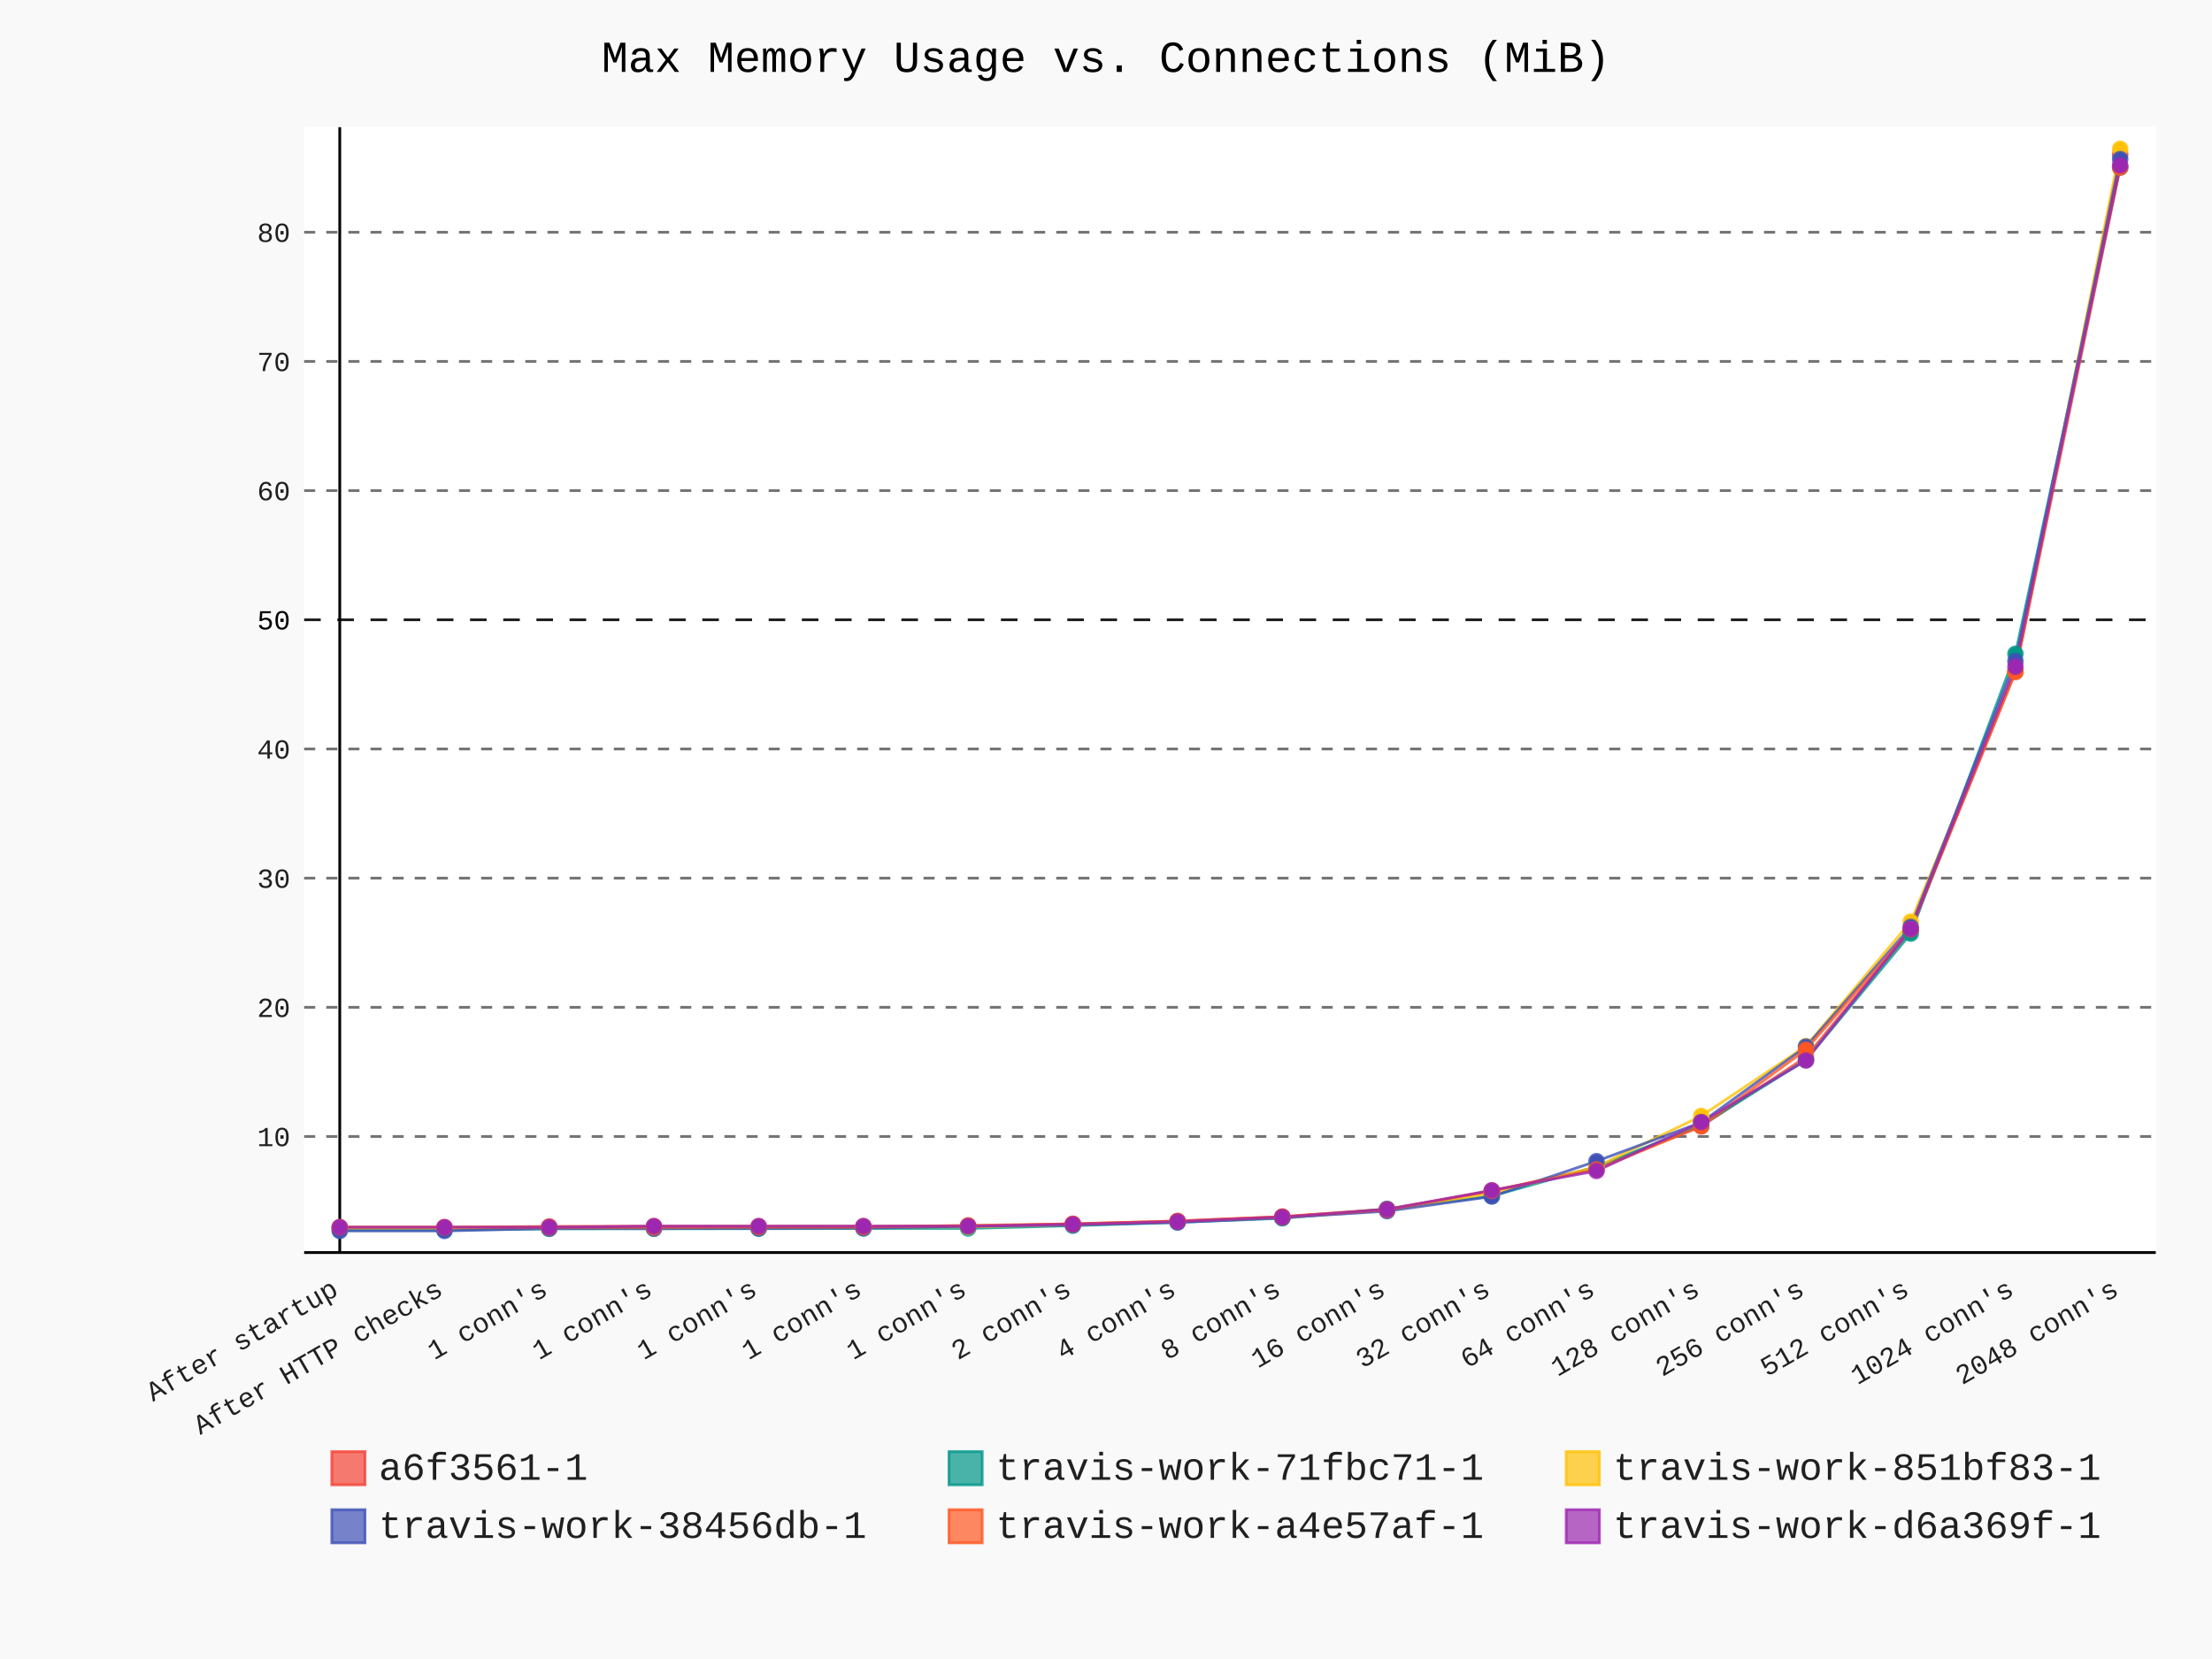
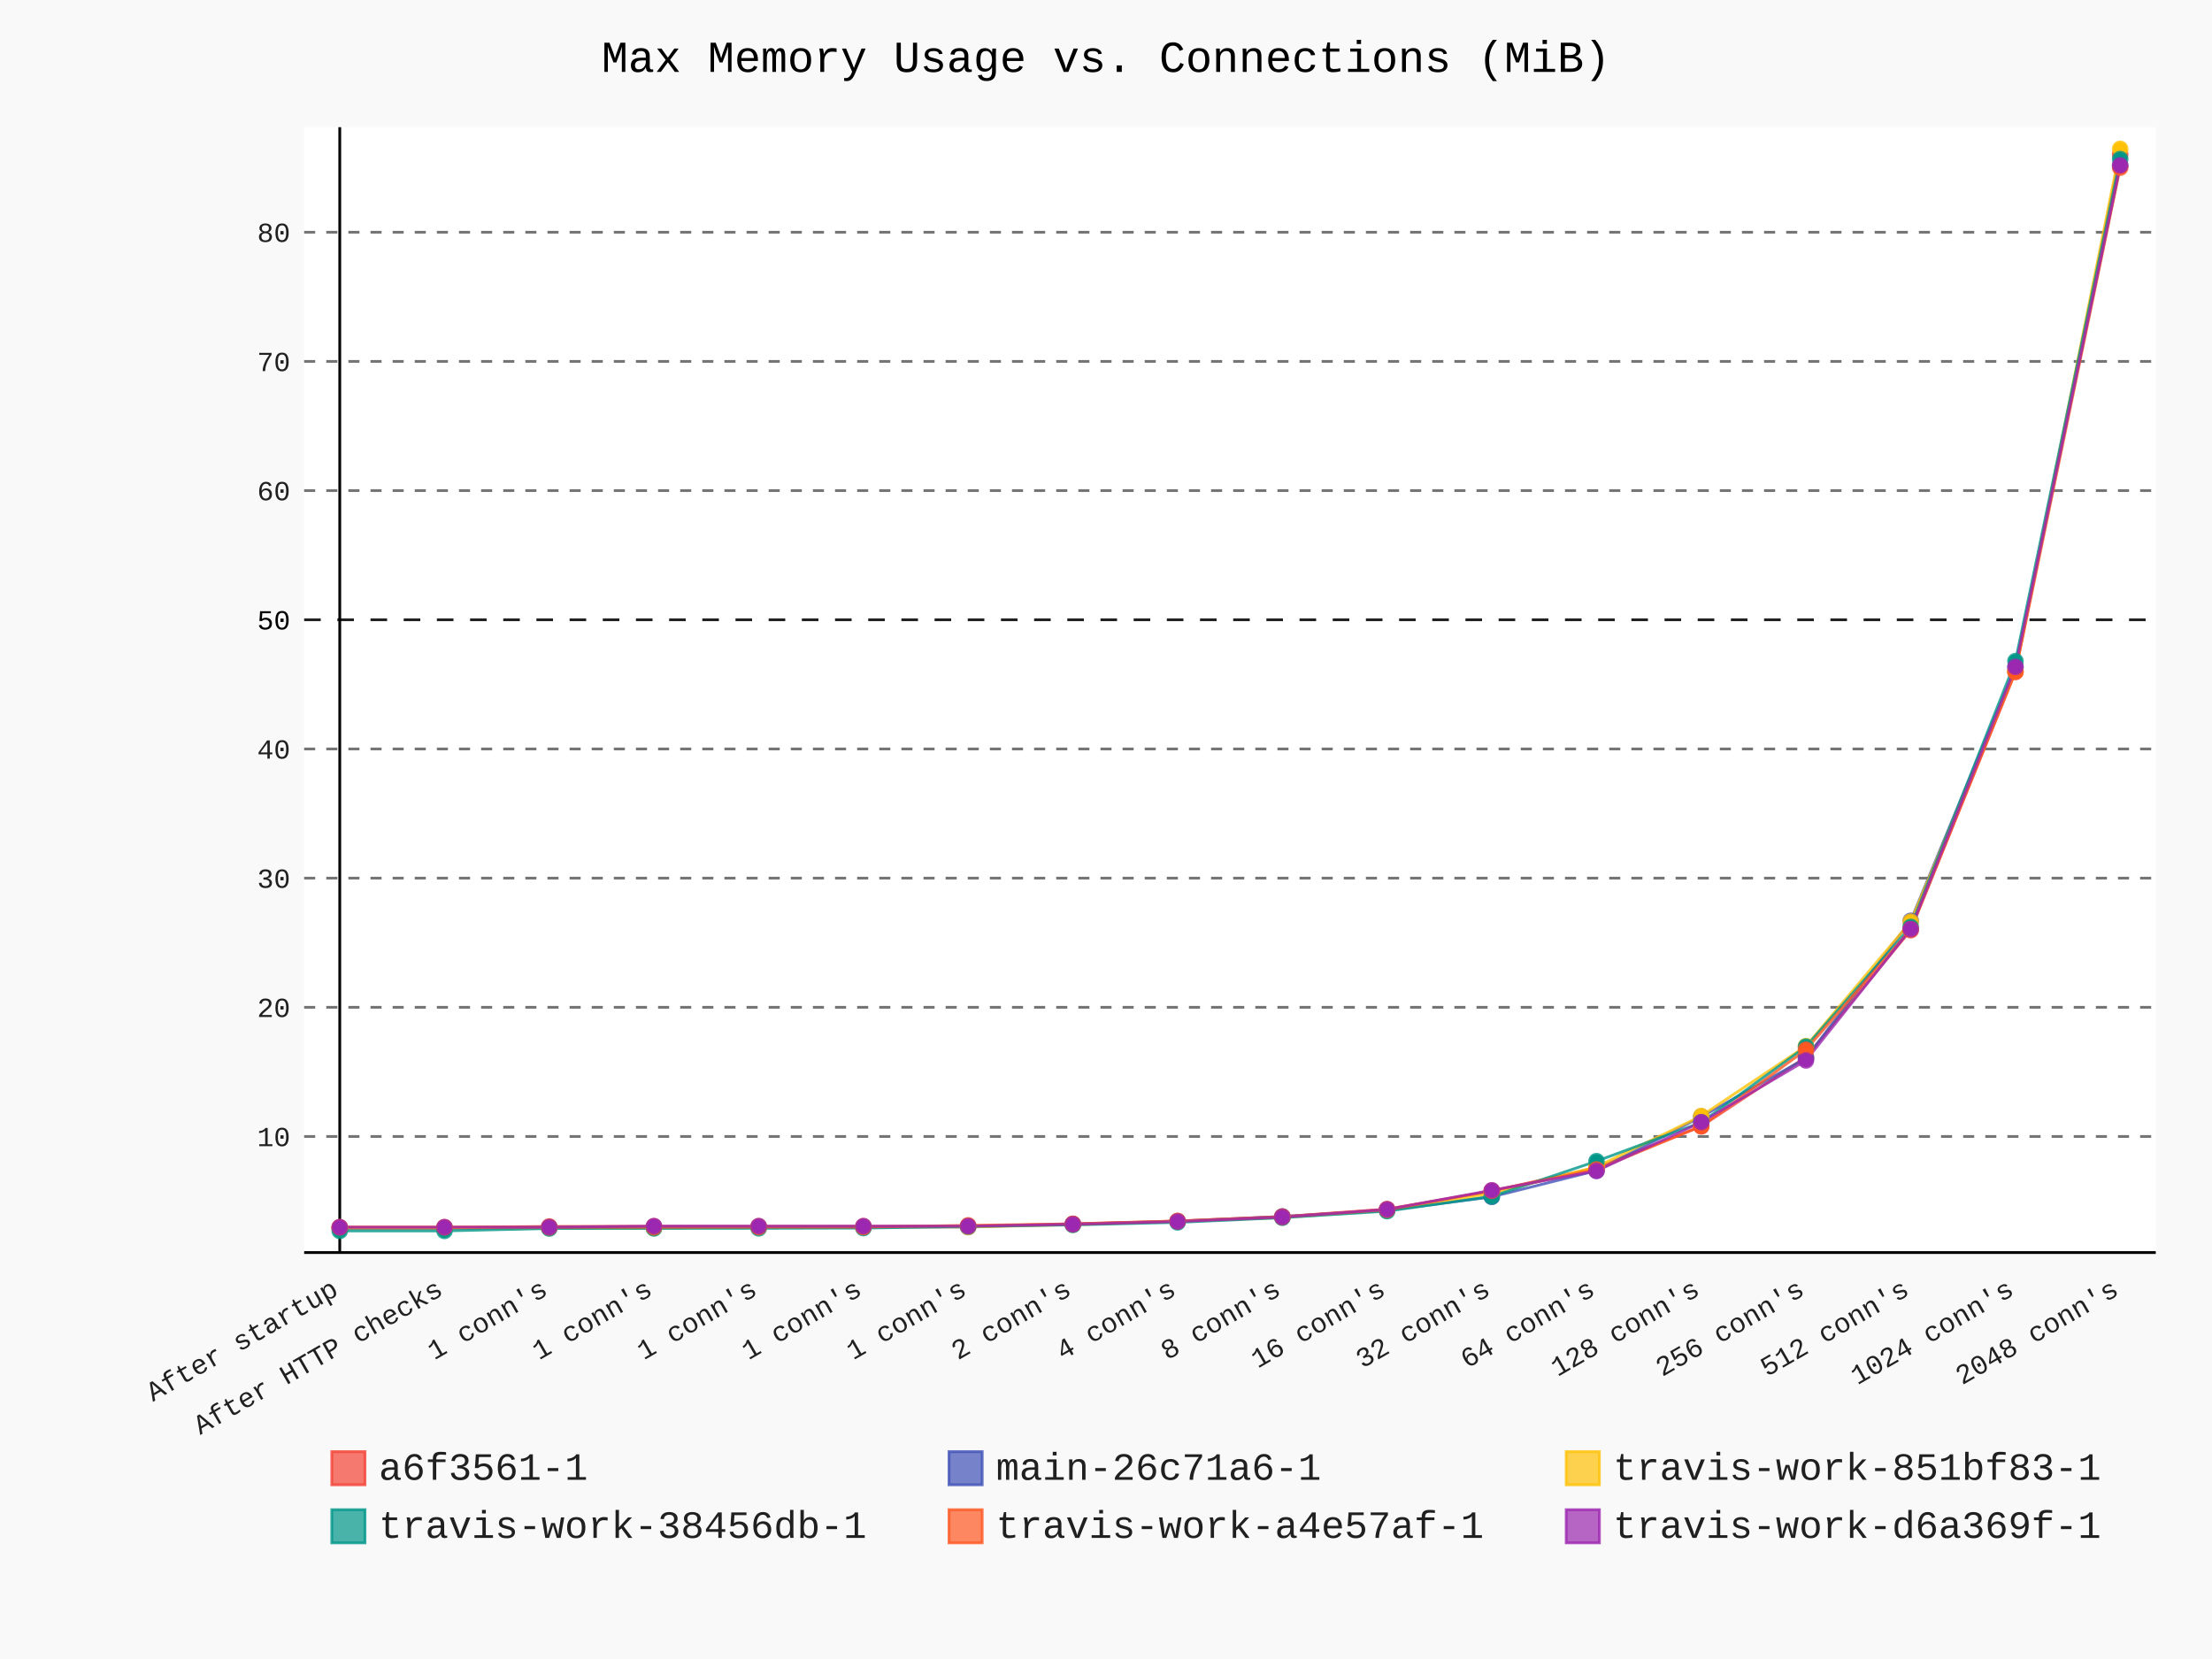
- <svg xmlns="http://www.w3.org/2000/svg" id="chart-2bdd7075-bda4-46d3-9691-84c9bc82b3bb" class="pygal-chart" viewBox="0 0 800 600">
+ <svg xmlns="http://www.w3.org/2000/svg" id="chart-0c8bd240-5d15-40d0-a68c-d1c849815a69" class="pygal-chart" viewBox="0 0 800 600">
  <defs>
-     <style type="text/css">#chart-2bdd7075-bda4-46d3-9691-84c9bc82b3bb{-webkit-user-select:none;-webkit-font-smoothing:antialiased;font-family:Consolas,"Liberation Mono",Menlo,Courier,monospace}#chart-2bdd7075-bda4-46d3-9691-84c9bc82b3bb .title{font-family:Consolas,"Liberation Mono",Menlo,Courier,monospace;font-size:16px}#chart-2bdd7075-bda4-46d3-9691-84c9bc82b3bb .legends .legend text{font-family:Consolas,"Liberation Mono",Menlo,Courier,monospace;font-size:14px}#chart-2bdd7075-bda4-46d3-9691-84c9bc82b3bb .axis text{font-family:Consolas,"Liberation Mono",Menlo,Courier,monospace;font-size:10px}#chart-2bdd7075-bda4-46d3-9691-84c9bc82b3bb .axis text.major{font-family:Consolas,"Liberation Mono",Menlo,Courier,monospace;font-size:10px}#chart-2bdd7075-bda4-46d3-9691-84c9bc82b3bb .text-overlay text.value{font-family:Consolas,"Liberation Mono",Menlo,Courier,monospace;font-size:16px}#chart-2bdd7075-bda4-46d3-9691-84c9bc82b3bb .text-overlay text.label{font-family:Consolas,"Liberation Mono",Menlo,Courier,monospace;font-size:10px}#chart-2bdd7075-bda4-46d3-9691-84c9bc82b3bb .tooltip{font-family:Consolas,"Liberation Mono",Menlo,Courier,monospace;font-size:14px}#chart-2bdd7075-bda4-46d3-9691-84c9bc82b3bb text.no_data{font-family:Consolas,"Liberation Mono",Menlo,Courier,monospace;font-size:64px}
- #chart-2bdd7075-bda4-46d3-9691-84c9bc82b3bb{background-color:rgba(249,249,249,1)}#chart-2bdd7075-bda4-46d3-9691-84c9bc82b3bb path,#chart-2bdd7075-bda4-46d3-9691-84c9bc82b3bb line,#chart-2bdd7075-bda4-46d3-9691-84c9bc82b3bb rect,#chart-2bdd7075-bda4-46d3-9691-84c9bc82b3bb circle{-webkit-transition:150ms;-moz-transition:150ms;transition:150ms}#chart-2bdd7075-bda4-46d3-9691-84c9bc82b3bb .graph &gt; .background{fill:rgba(249,249,249,1)}#chart-2bdd7075-bda4-46d3-9691-84c9bc82b3bb .plot &gt; .background{fill:rgba(255,255,255,1)}#chart-2bdd7075-bda4-46d3-9691-84c9bc82b3bb .graph{fill:rgba(0,0,0,.87)}#chart-2bdd7075-bda4-46d3-9691-84c9bc82b3bb text.no_data{fill:rgba(0,0,0,1)}#chart-2bdd7075-bda4-46d3-9691-84c9bc82b3bb .title{fill:rgba(0,0,0,1)}#chart-2bdd7075-bda4-46d3-9691-84c9bc82b3bb .legends .legend text{fill:rgba(0,0,0,.87)}#chart-2bdd7075-bda4-46d3-9691-84c9bc82b3bb .legends .legend:hover text{fill:rgba(0,0,0,1)}#chart-2bdd7075-bda4-46d3-9691-84c9bc82b3bb .axis .line{stroke:rgba(0,0,0,1)}#chart-2bdd7075-bda4-46d3-9691-84c9bc82b3bb .axis .guide.line{stroke:rgba(0,0,0,.54)}#chart-2bdd7075-bda4-46d3-9691-84c9bc82b3bb .axis .major.line{stroke:rgba(0,0,0,.87)}#chart-2bdd7075-bda4-46d3-9691-84c9bc82b3bb .axis text.major{fill:rgba(0,0,0,1)}#chart-2bdd7075-bda4-46d3-9691-84c9bc82b3bb .axis.y .guides:hover .guide.line,#chart-2bdd7075-bda4-46d3-9691-84c9bc82b3bb .line-graph .axis.x .guides:hover .guide.line,#chart-2bdd7075-bda4-46d3-9691-84c9bc82b3bb .stackedline-graph .axis.x .guides:hover .guide.line,#chart-2bdd7075-bda4-46d3-9691-84c9bc82b3bb .xy-graph .axis.x .guides:hover .guide.line{stroke:rgba(0,0,0,1)}#chart-2bdd7075-bda4-46d3-9691-84c9bc82b3bb .axis .guides:hover text{fill:rgba(0,0,0,1)}#chart-2bdd7075-bda4-46d3-9691-84c9bc82b3bb .reactive{fill-opacity:.7;stroke-opacity:.8}#chart-2bdd7075-bda4-46d3-9691-84c9bc82b3bb .ci{stroke:rgba(0,0,0,.87)}#chart-2bdd7075-bda4-46d3-9691-84c9bc82b3bb .reactive.active,#chart-2bdd7075-bda4-46d3-9691-84c9bc82b3bb .active .reactive{fill-opacity:.8;stroke-opacity:.9;stroke-width:4}#chart-2bdd7075-bda4-46d3-9691-84c9bc82b3bb .ci .reactive.active{stroke-width:1.5}#chart-2bdd7075-bda4-46d3-9691-84c9bc82b3bb .series text{fill:rgba(0,0,0,1)}#chart-2bdd7075-bda4-46d3-9691-84c9bc82b3bb .tooltip rect{fill:rgba(255,255,255,1);stroke:rgba(0,0,0,1);-webkit-transition:opacity 150ms;-moz-transition:opacity 150ms;transition:opacity 150ms}#chart-2bdd7075-bda4-46d3-9691-84c9bc82b3bb .tooltip .label{fill:rgba(0,0,0,.87)}#chart-2bdd7075-bda4-46d3-9691-84c9bc82b3bb .tooltip .label{fill:rgba(0,0,0,.87)}#chart-2bdd7075-bda4-46d3-9691-84c9bc82b3bb .tooltip .legend{font-size:.8em;fill:rgba(0,0,0,.54)}#chart-2bdd7075-bda4-46d3-9691-84c9bc82b3bb .tooltip .x_label{font-size:.6em;fill:rgba(0,0,0,1)}#chart-2bdd7075-bda4-46d3-9691-84c9bc82b3bb .tooltip .xlink{font-size:.5em;text-decoration:underline}#chart-2bdd7075-bda4-46d3-9691-84c9bc82b3bb .tooltip .value{font-size:1.5em}#chart-2bdd7075-bda4-46d3-9691-84c9bc82b3bb .bound{font-size:.5em}#chart-2bdd7075-bda4-46d3-9691-84c9bc82b3bb .max-value{font-size:.75em;fill:rgba(0,0,0,.54)}#chart-2bdd7075-bda4-46d3-9691-84c9bc82b3bb .map-element{fill:rgba(255,255,255,1);stroke:rgba(0,0,0,.54) !important}#chart-2bdd7075-bda4-46d3-9691-84c9bc82b3bb .map-element .reactive{fill-opacity:inherit;stroke-opacity:inherit}#chart-2bdd7075-bda4-46d3-9691-84c9bc82b3bb .color-0,#chart-2bdd7075-bda4-46d3-9691-84c9bc82b3bb .color-0 a:visited{stroke:#F44336;fill:#F44336}#chart-2bdd7075-bda4-46d3-9691-84c9bc82b3bb .color-1,#chart-2bdd7075-bda4-46d3-9691-84c9bc82b3bb .color-1 a:visited{stroke:#009688;fill:#009688}#chart-2bdd7075-bda4-46d3-9691-84c9bc82b3bb .color-2,#chart-2bdd7075-bda4-46d3-9691-84c9bc82b3bb .color-2 a:visited{stroke:#FFC107;fill:#FFC107}#chart-2bdd7075-bda4-46d3-9691-84c9bc82b3bb .color-3,#chart-2bdd7075-bda4-46d3-9691-84c9bc82b3bb .color-3 a:visited{stroke:#3F51B5;fill:#3F51B5}#chart-2bdd7075-bda4-46d3-9691-84c9bc82b3bb .color-4,#chart-2bdd7075-bda4-46d3-9691-84c9bc82b3bb .color-4 a:visited{stroke:#FF5722;fill:#FF5722}#chart-2bdd7075-bda4-46d3-9691-84c9bc82b3bb .color-5,#chart-2bdd7075-bda4-46d3-9691-84c9bc82b3bb .color-5 a:visited{stroke:#9C27B0;fill:#9C27B0}#chart-2bdd7075-bda4-46d3-9691-84c9bc82b3bb .text-overlay .color-0 text{fill:black}#chart-2bdd7075-bda4-46d3-9691-84c9bc82b3bb .text-overlay .color-1 text{fill:black}#chart-2bdd7075-bda4-46d3-9691-84c9bc82b3bb .text-overlay .color-2 text{fill:black}#chart-2bdd7075-bda4-46d3-9691-84c9bc82b3bb .text-overlay .color-3 text{fill:black}#chart-2bdd7075-bda4-46d3-9691-84c9bc82b3bb .text-overlay .color-4 text{fill:black}#chart-2bdd7075-bda4-46d3-9691-84c9bc82b3bb .text-overlay .color-5 text{fill:black}
- #chart-2bdd7075-bda4-46d3-9691-84c9bc82b3bb text.no_data{text-anchor:middle}#chart-2bdd7075-bda4-46d3-9691-84c9bc82b3bb .guide.line{fill:none}#chart-2bdd7075-bda4-46d3-9691-84c9bc82b3bb .centered{text-anchor:middle}#chart-2bdd7075-bda4-46d3-9691-84c9bc82b3bb .title{text-anchor:middle}#chart-2bdd7075-bda4-46d3-9691-84c9bc82b3bb .legends .legend text{fill-opacity:1}#chart-2bdd7075-bda4-46d3-9691-84c9bc82b3bb .axis.x text{text-anchor:middle}#chart-2bdd7075-bda4-46d3-9691-84c9bc82b3bb .axis.x:not(.web) text[transform]{text-anchor:start}#chart-2bdd7075-bda4-46d3-9691-84c9bc82b3bb .axis.x:not(.web) text[transform].backwards{text-anchor:end}#chart-2bdd7075-bda4-46d3-9691-84c9bc82b3bb .axis.y text{text-anchor:end}#chart-2bdd7075-bda4-46d3-9691-84c9bc82b3bb .axis.y text[transform].backwards{text-anchor:start}#chart-2bdd7075-bda4-46d3-9691-84c9bc82b3bb .axis.y2 text{text-anchor:start}#chart-2bdd7075-bda4-46d3-9691-84c9bc82b3bb .axis.y2 text[transform].backwards{text-anchor:end}#chart-2bdd7075-bda4-46d3-9691-84c9bc82b3bb .axis .guide.line{stroke-dasharray:4,4}#chart-2bdd7075-bda4-46d3-9691-84c9bc82b3bb .axis .major.guide.line{stroke-dasharray:6,6}#chart-2bdd7075-bda4-46d3-9691-84c9bc82b3bb .horizontal .axis.y .guide.line,#chart-2bdd7075-bda4-46d3-9691-84c9bc82b3bb .horizontal .axis.y2 .guide.line,#chart-2bdd7075-bda4-46d3-9691-84c9bc82b3bb .vertical .axis.x .guide.line{opacity:0}#chart-2bdd7075-bda4-46d3-9691-84c9bc82b3bb .horizontal .axis.always_show .guide.line,#chart-2bdd7075-bda4-46d3-9691-84c9bc82b3bb .vertical .axis.always_show .guide.line{opacity:1 !important}#chart-2bdd7075-bda4-46d3-9691-84c9bc82b3bb .axis.y .guides:hover .guide.line,#chart-2bdd7075-bda4-46d3-9691-84c9bc82b3bb .axis.y2 .guides:hover .guide.line,#chart-2bdd7075-bda4-46d3-9691-84c9bc82b3bb .axis.x .guides:hover .guide.line{opacity:1}#chart-2bdd7075-bda4-46d3-9691-84c9bc82b3bb .axis .guides:hover text{opacity:1}#chart-2bdd7075-bda4-46d3-9691-84c9bc82b3bb .nofill{fill:none}#chart-2bdd7075-bda4-46d3-9691-84c9bc82b3bb .subtle-fill{fill-opacity:.2}#chart-2bdd7075-bda4-46d3-9691-84c9bc82b3bb .dot{stroke-width:1px;fill-opacity:1}#chart-2bdd7075-bda4-46d3-9691-84c9bc82b3bb .dot.active{stroke-width:5px}#chart-2bdd7075-bda4-46d3-9691-84c9bc82b3bb .dot.negative{fill:transparent}#chart-2bdd7075-bda4-46d3-9691-84c9bc82b3bb text,#chart-2bdd7075-bda4-46d3-9691-84c9bc82b3bb tspan{stroke:none !important}#chart-2bdd7075-bda4-46d3-9691-84c9bc82b3bb .series text.active{opacity:1}#chart-2bdd7075-bda4-46d3-9691-84c9bc82b3bb .tooltip rect{fill-opacity:.95;stroke-width:.5}#chart-2bdd7075-bda4-46d3-9691-84c9bc82b3bb .tooltip text{fill-opacity:1}#chart-2bdd7075-bda4-46d3-9691-84c9bc82b3bb .showable{visibility:hidden}#chart-2bdd7075-bda4-46d3-9691-84c9bc82b3bb .showable.shown{visibility:visible}#chart-2bdd7075-bda4-46d3-9691-84c9bc82b3bb .gauge-background{fill:rgba(229,229,229,1);stroke:none}#chart-2bdd7075-bda4-46d3-9691-84c9bc82b3bb .bg-lines{stroke:rgba(249,249,249,1);stroke-width:2px}</style>
+     <style type="text/css">#chart-0c8bd240-5d15-40d0-a68c-d1c849815a69{-webkit-user-select:none;-webkit-font-smoothing:antialiased;font-family:Consolas,"Liberation Mono",Menlo,Courier,monospace}#chart-0c8bd240-5d15-40d0-a68c-d1c849815a69 .title{font-family:Consolas,"Liberation Mono",Menlo,Courier,monospace;font-size:16px}#chart-0c8bd240-5d15-40d0-a68c-d1c849815a69 .legends .legend text{font-family:Consolas,"Liberation Mono",Menlo,Courier,monospace;font-size:14px}#chart-0c8bd240-5d15-40d0-a68c-d1c849815a69 .axis text{font-family:Consolas,"Liberation Mono",Menlo,Courier,monospace;font-size:10px}#chart-0c8bd240-5d15-40d0-a68c-d1c849815a69 .axis text.major{font-family:Consolas,"Liberation Mono",Menlo,Courier,monospace;font-size:10px}#chart-0c8bd240-5d15-40d0-a68c-d1c849815a69 .text-overlay text.value{font-family:Consolas,"Liberation Mono",Menlo,Courier,monospace;font-size:16px}#chart-0c8bd240-5d15-40d0-a68c-d1c849815a69 .text-overlay text.label{font-family:Consolas,"Liberation Mono",Menlo,Courier,monospace;font-size:10px}#chart-0c8bd240-5d15-40d0-a68c-d1c849815a69 .tooltip{font-family:Consolas,"Liberation Mono",Menlo,Courier,monospace;font-size:14px}#chart-0c8bd240-5d15-40d0-a68c-d1c849815a69 text.no_data{font-family:Consolas,"Liberation Mono",Menlo,Courier,monospace;font-size:64px}
+ #chart-0c8bd240-5d15-40d0-a68c-d1c849815a69{background-color:rgba(249,249,249,1)}#chart-0c8bd240-5d15-40d0-a68c-d1c849815a69 path,#chart-0c8bd240-5d15-40d0-a68c-d1c849815a69 line,#chart-0c8bd240-5d15-40d0-a68c-d1c849815a69 rect,#chart-0c8bd240-5d15-40d0-a68c-d1c849815a69 circle{-webkit-transition:150ms;-moz-transition:150ms;transition:150ms}#chart-0c8bd240-5d15-40d0-a68c-d1c849815a69 .graph &gt; .background{fill:rgba(249,249,249,1)}#chart-0c8bd240-5d15-40d0-a68c-d1c849815a69 .plot &gt; .background{fill:rgba(255,255,255,1)}#chart-0c8bd240-5d15-40d0-a68c-d1c849815a69 .graph{fill:rgba(0,0,0,.87)}#chart-0c8bd240-5d15-40d0-a68c-d1c849815a69 text.no_data{fill:rgba(0,0,0,1)}#chart-0c8bd240-5d15-40d0-a68c-d1c849815a69 .title{fill:rgba(0,0,0,1)}#chart-0c8bd240-5d15-40d0-a68c-d1c849815a69 .legends .legend text{fill:rgba(0,0,0,.87)}#chart-0c8bd240-5d15-40d0-a68c-d1c849815a69 .legends .legend:hover text{fill:rgba(0,0,0,1)}#chart-0c8bd240-5d15-40d0-a68c-d1c849815a69 .axis .line{stroke:rgba(0,0,0,1)}#chart-0c8bd240-5d15-40d0-a68c-d1c849815a69 .axis .guide.line{stroke:rgba(0,0,0,.54)}#chart-0c8bd240-5d15-40d0-a68c-d1c849815a69 .axis .major.line{stroke:rgba(0,0,0,.87)}#chart-0c8bd240-5d15-40d0-a68c-d1c849815a69 .axis text.major{fill:rgba(0,0,0,1)}#chart-0c8bd240-5d15-40d0-a68c-d1c849815a69 .axis.y .guides:hover .guide.line,#chart-0c8bd240-5d15-40d0-a68c-d1c849815a69 .line-graph .axis.x .guides:hover .guide.line,#chart-0c8bd240-5d15-40d0-a68c-d1c849815a69 .stackedline-graph .axis.x .guides:hover .guide.line,#chart-0c8bd240-5d15-40d0-a68c-d1c849815a69 .xy-graph .axis.x .guides:hover .guide.line{stroke:rgba(0,0,0,1)}#chart-0c8bd240-5d15-40d0-a68c-d1c849815a69 .axis .guides:hover text{fill:rgba(0,0,0,1)}#chart-0c8bd240-5d15-40d0-a68c-d1c849815a69 .reactive{fill-opacity:.7;stroke-opacity:.8}#chart-0c8bd240-5d15-40d0-a68c-d1c849815a69 .ci{stroke:rgba(0,0,0,.87)}#chart-0c8bd240-5d15-40d0-a68c-d1c849815a69 .reactive.active,#chart-0c8bd240-5d15-40d0-a68c-d1c849815a69 .active .reactive{fill-opacity:.8;stroke-opacity:.9;stroke-width:4}#chart-0c8bd240-5d15-40d0-a68c-d1c849815a69 .ci .reactive.active{stroke-width:1.5}#chart-0c8bd240-5d15-40d0-a68c-d1c849815a69 .series text{fill:rgba(0,0,0,1)}#chart-0c8bd240-5d15-40d0-a68c-d1c849815a69 .tooltip rect{fill:rgba(255,255,255,1);stroke:rgba(0,0,0,1);-webkit-transition:opacity 150ms;-moz-transition:opacity 150ms;transition:opacity 150ms}#chart-0c8bd240-5d15-40d0-a68c-d1c849815a69 .tooltip .label{fill:rgba(0,0,0,.87)}#chart-0c8bd240-5d15-40d0-a68c-d1c849815a69 .tooltip .label{fill:rgba(0,0,0,.87)}#chart-0c8bd240-5d15-40d0-a68c-d1c849815a69 .tooltip .legend{font-size:.8em;fill:rgba(0,0,0,.54)}#chart-0c8bd240-5d15-40d0-a68c-d1c849815a69 .tooltip .x_label{font-size:.6em;fill:rgba(0,0,0,1)}#chart-0c8bd240-5d15-40d0-a68c-d1c849815a69 .tooltip .xlink{font-size:.5em;text-decoration:underline}#chart-0c8bd240-5d15-40d0-a68c-d1c849815a69 .tooltip .value{font-size:1.5em}#chart-0c8bd240-5d15-40d0-a68c-d1c849815a69 .bound{font-size:.5em}#chart-0c8bd240-5d15-40d0-a68c-d1c849815a69 .max-value{font-size:.75em;fill:rgba(0,0,0,.54)}#chart-0c8bd240-5d15-40d0-a68c-d1c849815a69 .map-element{fill:rgba(255,255,255,1);stroke:rgba(0,0,0,.54) !important}#chart-0c8bd240-5d15-40d0-a68c-d1c849815a69 .map-element .reactive{fill-opacity:inherit;stroke-opacity:inherit}#chart-0c8bd240-5d15-40d0-a68c-d1c849815a69 .color-0,#chart-0c8bd240-5d15-40d0-a68c-d1c849815a69 .color-0 a:visited{stroke:#F44336;fill:#F44336}#chart-0c8bd240-5d15-40d0-a68c-d1c849815a69 .color-1,#chart-0c8bd240-5d15-40d0-a68c-d1c849815a69 .color-1 a:visited{stroke:#3F51B5;fill:#3F51B5}#chart-0c8bd240-5d15-40d0-a68c-d1c849815a69 .color-2,#chart-0c8bd240-5d15-40d0-a68c-d1c849815a69 .color-2 a:visited{stroke:#FFC107;fill:#FFC107}#chart-0c8bd240-5d15-40d0-a68c-d1c849815a69 .color-3,#chart-0c8bd240-5d15-40d0-a68c-d1c849815a69 .color-3 a:visited{stroke:#009688;fill:#009688}#chart-0c8bd240-5d15-40d0-a68c-d1c849815a69 .color-4,#chart-0c8bd240-5d15-40d0-a68c-d1c849815a69 .color-4 a:visited{stroke:#FF5722;fill:#FF5722}#chart-0c8bd240-5d15-40d0-a68c-d1c849815a69 .color-5,#chart-0c8bd240-5d15-40d0-a68c-d1c849815a69 .color-5 a:visited{stroke:#9C27B0;fill:#9C27B0}#chart-0c8bd240-5d15-40d0-a68c-d1c849815a69 .text-overlay .color-0 text{fill:black}#chart-0c8bd240-5d15-40d0-a68c-d1c849815a69 .text-overlay .color-1 text{fill:black}#chart-0c8bd240-5d15-40d0-a68c-d1c849815a69 .text-overlay .color-2 text{fill:black}#chart-0c8bd240-5d15-40d0-a68c-d1c849815a69 .text-overlay .color-3 text{fill:black}#chart-0c8bd240-5d15-40d0-a68c-d1c849815a69 .text-overlay .color-4 text{fill:black}#chart-0c8bd240-5d15-40d0-a68c-d1c849815a69 .text-overlay .color-5 text{fill:black}
+ #chart-0c8bd240-5d15-40d0-a68c-d1c849815a69 text.no_data{text-anchor:middle}#chart-0c8bd240-5d15-40d0-a68c-d1c849815a69 .guide.line{fill:none}#chart-0c8bd240-5d15-40d0-a68c-d1c849815a69 .centered{text-anchor:middle}#chart-0c8bd240-5d15-40d0-a68c-d1c849815a69 .title{text-anchor:middle}#chart-0c8bd240-5d15-40d0-a68c-d1c849815a69 .legends .legend text{fill-opacity:1}#chart-0c8bd240-5d15-40d0-a68c-d1c849815a69 .axis.x text{text-anchor:middle}#chart-0c8bd240-5d15-40d0-a68c-d1c849815a69 .axis.x:not(.web) text[transform]{text-anchor:start}#chart-0c8bd240-5d15-40d0-a68c-d1c849815a69 .axis.x:not(.web) text[transform].backwards{text-anchor:end}#chart-0c8bd240-5d15-40d0-a68c-d1c849815a69 .axis.y text{text-anchor:end}#chart-0c8bd240-5d15-40d0-a68c-d1c849815a69 .axis.y text[transform].backwards{text-anchor:start}#chart-0c8bd240-5d15-40d0-a68c-d1c849815a69 .axis.y2 text{text-anchor:start}#chart-0c8bd240-5d15-40d0-a68c-d1c849815a69 .axis.y2 text[transform].backwards{text-anchor:end}#chart-0c8bd240-5d15-40d0-a68c-d1c849815a69 .axis .guide.line{stroke-dasharray:4,4}#chart-0c8bd240-5d15-40d0-a68c-d1c849815a69 .axis .major.guide.line{stroke-dasharray:6,6}#chart-0c8bd240-5d15-40d0-a68c-d1c849815a69 .horizontal .axis.y .guide.line,#chart-0c8bd240-5d15-40d0-a68c-d1c849815a69 .horizontal .axis.y2 .guide.line,#chart-0c8bd240-5d15-40d0-a68c-d1c849815a69 .vertical .axis.x .guide.line{opacity:0}#chart-0c8bd240-5d15-40d0-a68c-d1c849815a69 .horizontal .axis.always_show .guide.line,#chart-0c8bd240-5d15-40d0-a68c-d1c849815a69 .vertical .axis.always_show .guide.line{opacity:1 !important}#chart-0c8bd240-5d15-40d0-a68c-d1c849815a69 .axis.y .guides:hover .guide.line,#chart-0c8bd240-5d15-40d0-a68c-d1c849815a69 .axis.y2 .guides:hover .guide.line,#chart-0c8bd240-5d15-40d0-a68c-d1c849815a69 .axis.x .guides:hover .guide.line{opacity:1}#chart-0c8bd240-5d15-40d0-a68c-d1c849815a69 .axis .guides:hover text{opacity:1}#chart-0c8bd240-5d15-40d0-a68c-d1c849815a69 .nofill{fill:none}#chart-0c8bd240-5d15-40d0-a68c-d1c849815a69 .subtle-fill{fill-opacity:.2}#chart-0c8bd240-5d15-40d0-a68c-d1c849815a69 .dot{stroke-width:1px;fill-opacity:1}#chart-0c8bd240-5d15-40d0-a68c-d1c849815a69 .dot.active{stroke-width:5px}#chart-0c8bd240-5d15-40d0-a68c-d1c849815a69 .dot.negative{fill:transparent}#chart-0c8bd240-5d15-40d0-a68c-d1c849815a69 text,#chart-0c8bd240-5d15-40d0-a68c-d1c849815a69 tspan{stroke:none !important}#chart-0c8bd240-5d15-40d0-a68c-d1c849815a69 .series text.active{opacity:1}#chart-0c8bd240-5d15-40d0-a68c-d1c849815a69 .tooltip rect{fill-opacity:.95;stroke-width:.5}#chart-0c8bd240-5d15-40d0-a68c-d1c849815a69 .tooltip text{fill-opacity:1}#chart-0c8bd240-5d15-40d0-a68c-d1c849815a69 .showable{visibility:hidden}#chart-0c8bd240-5d15-40d0-a68c-d1c849815a69 .showable.shown{visibility:visible}#chart-0c8bd240-5d15-40d0-a68c-d1c849815a69 .gauge-background{fill:rgba(229,229,229,1);stroke:none}#chart-0c8bd240-5d15-40d0-a68c-d1c849815a69 .bg-lines{stroke:rgba(249,249,249,1);stroke-width:2px}</style>
  </defs>
  <g class="graph line-graph vertical">
    <rect x="0" y="0" width="800" height="600" class="background" />
    <g transform="translate(110, 46)" class="plot">
      <rect x="0" y="0" width="669.665" height="407" class="background" />
      <g class="axis y always_show">
        <path d="M0 407 h669.665" class="line" />
        <g class="guides">
          <path d="M0 365.028 h669.665" class="guide line" />
          <text x="-5" y="368.528" class="">10</text>
        </g>
        <g class="guides">
          <path d="M0 318.309 h669.665" class="guide line" />
          <text x="-5" y="321.809" class="">20</text>
        </g>
        <g class="guides">
          <path d="M0 271.59 h669.665" class="guide line" />
          <text x="-5" y="275.09" class="">30</text>
        </g>
        <g class="guides">
          <path d="M0 224.87 h669.665" class="guide line" />
          <text x="-5" y="228.37" class="">40</text>
        </g>
        <g class="guides">
          <path d="M0 178.151 h669.665" class="major guide line" />
          <text x="-5" y="181.651" class="major">50</text>
        </g>
        <g class="guides">
          <path d="M0 131.432 h669.665" class="guide line" />
          <text x="-5" y="134.932" class="">60</text>
        </g>
        <g class="guides">
          <path d="M0 84.713 h669.665" class="guide line" />
          <text x="-5" y="88.213" class="">70</text>
        </g>
        <g class="guides">
          <path d="M0 37.994 h669.665" class="guide line" />
          <text x="-5" y="41.494" class="">80</text>
        </g>
      </g>
      <g class="axis x">
        <g class="guides">
          <path d="M12.878 0 v407" class="line" />
          <text x="12.878" y="422" class="backwards" transform="rotate(330 12.87818 422)">After startup</text>
        </g>
        <g class="guides">
          <path d="M50.755 0 v407" class="guide line" />
          <text x="50.755" y="422" class="backwards" transform="rotate(330 50.75518 422)">After HTTP checks</text>
        </g>
        <g class="guides">
          <path d="M88.632 0 v407" class="guide line" />
          <text x="88.632" y="422" class="backwards" transform="rotate(330 88.63219 422)">1 conn's</text>
        </g>
        <g class="guides">
          <path d="M126.509 0 v407" class="guide line" />
          <text x="126.509" y="422" class="backwards" transform="rotate(330 126.5092 422)">1 conn's</text>
        </g>
        <g class="guides">
          <path d="M164.386 0 v407" class="guide line" />
          <text x="164.386" y="422" class="backwards" transform="rotate(330 164.3862 422)">1 conn's</text>
        </g>
        <g class="guides">
          <path d="M202.263 0 v407" class="guide line" />
          <text x="202.263" y="422" class="backwards" transform="rotate(330 202.2632 422)">1 conn's</text>
        </g>
        <g class="guides">
          <path d="M240.14 0 v407" class="guide line" />
          <text x="240.14" y="422" class="backwards" transform="rotate(330 240.1402 422)">1 conn's</text>
        </g>
        <g class="guides">
          <path d="M278.017 0 v407" class="guide line" />
          <text x="278.017" y="422" class="backwards" transform="rotate(330 278.0172 422)">2 conn's</text>
        </g>
        <g class="guides">
          <path d="M315.894 0 v407" class="guide line" />
          <text x="315.894" y="422" class="backwards" transform="rotate(330 315.8942 422)">4 conn's</text>
        </g>
        <g class="guides">
          <path d="M353.771 0 v407" class="guide line" />
          <text x="353.771" y="422" class="backwards" transform="rotate(330 353.7712 422)">8 conn's</text>
        </g>
        <g class="guides">
          <path d="M391.648 0 v407" class="guide line" />
          <text x="391.648" y="422" class="backwards" transform="rotate(330 391.6482 422)">16 conn's</text>
        </g>
        <g class="guides">
          <path d="M429.525 0 v407" class="guide line" />
          <text x="429.525" y="422" class="backwards" transform="rotate(330 429.5252 422)">32 conn's</text>
        </g>
        <g class="guides">
          <path d="M467.402 0 v407" class="guide line" />
          <text x="467.402" y="422" class="backwards" transform="rotate(330 467.4022 422)">64 conn's</text>
        </g>
        <g class="guides">
          <path d="M505.279 0 v407" class="guide line" />
          <text x="505.279" y="422" class="backwards" transform="rotate(330 505.2792 422)">128 conn's</text>
        </g>
        <g class="guides">
          <path d="M543.156 0 v407" class="guide line" />
          <text x="543.156" y="422" class="backwards" transform="rotate(330 543.1562 422)">256 conn's</text>
        </g>
        <g class="guides">
          <path d="M581.033 0 v407" class="guide line" />
          <text x="581.033" y="422" class="backwards" transform="rotate(330 581.0332 422)">512 conn's</text>
        </g>
        <g class="guides">
          <path d="M618.91 0 v407" class="guide line" />
          <text x="618.91" y="422" class="backwards" transform="rotate(330 618.9102 422)">1024 conn's</text>
        </g>
        <g class="guides">
          <path d="M656.787 0 v407" class="guide line" />
          <text x="656.787" y="422" class="backwards" transform="rotate(330 656.7872 422)">2048 conn's</text>
        </g>
      </g>
      <g class="series serie-0 color-0">
        <path d="M12.878 397.877 L50.755 397.877 88.632 397.567 126.509 397.476 164.386 397.476 202.263 397.476 240.14 397.476 278.017 396.6 315.894 395.596 353.771 394.008 391.648 391.271 429.525 384.774 467.402 376.27 505.279 361.341 543.156 336.285 581.033 290.423 618.91 196.948 656.787 9.816" class="line reactive nofill" />
      </g>
      <g class="series serie-1 color-1">
-         <path d="M12.878 398.826 L50.755 398.826 88.632 398.425 126.509 398.407 164.386 398.352 202.263 398.279 240.14 398.279 278.017 397.293 315.894 396.071 353.771 394.611 391.648 391.253 429.525 386.563 467.402 375.941 505.279 360.958 543.156 337.343 581.033 291.646 618.91 190.451 656.787 14.543" class="line reactive nofill" />
+         <path d="M12.878 398.315 L50.755 398.315 88.632 397.877 126.509 397.877 164.386 397.823 202.263 397.804 240.14 397.786 278.017 396.728 315.894 395.669 353.771 393.954 391.648 391.727 429.525 386.855 467.402 377.383 505.279 357.874 543.156 336.723 581.033 287.029 618.91 195.324 656.787 13.886" class="line reactive nofill" />
      </g>
      <g class="series serie-2 color-2">
        <path d="M12.878 398.151 L50.755 398.151 88.632 398.151 126.509 398.151 164.386 397.75 202.263 397.75 240.14 397.75 278.017 396.928 315.894 395.742 353.771 394.355 391.648 391.709 429.525 385.577 467.402 376.014 505.279 357.6 543.156 332.343 581.033 287.339 618.91 196.583 656.787 7.827" class="line reactive nofill" />
      </g>
      <g class="series serie-3 color-3">
        <path d="M12.878 399.173 L50.755 399.173 88.632 398.297 126.509 398.279 164.386 398.242 202.263 398.151 240.14 397.512 278.017 397.001 315.894 396.089 353.771 394.392 391.648 392.019 429.525 386.727 467.402 373.952 505.279 359.955 543.156 332.525 581.033 289.219 618.91 193.116 656.787 11.532" class="line reactive nofill" />
      </g>
      <g class="series serie-4 color-4">
        <path d="M12.878 397.859 L50.755 397.859 88.632 397.859 126.509 397.859 164.386 397.823 202.263 397.804 240.14 397.166 278.017 396.636 315.894 395.614 353.771 394.027 391.648 391.508 429.525 384.665 467.402 376.945 505.279 361.305 543.156 333.638 581.033 290.113 618.91 197.003 656.787 14.634" class="line reactive nofill" />
      </g>
      <g class="series serie-5 color-5">
        <path d="M12.878 397.841 L50.755 397.841 88.632 397.841 126.509 397.458 164.386 397.458 202.263 397.458 240.14 397.458 278.017 396.782 315.894 395.779 353.771 394.173 391.648 391.399 429.525 384.482 467.402 377.492 505.279 359.827 543.156 337.526 581.033 290.003 618.91 195.178 656.787 13.813" class="line reactive nofill" />
      </g>
    </g>
    <g class="titles">
      <text x="400.0" y="26" class="title plot_title">Max Memory Usage vs. Connections (MiB)</text>
    </g>
    <g transform="translate(110, 46)" class="plot overlay">
      <g class="series serie-0 color-0">
        <g class="dots">
          <circle cx="12.878" cy="397.877" r="2.5" class="dot reactive tooltip-trigger" />
        </g>
        <g class="dots">
          <circle cx="50.755" cy="397.877" r="2.5" class="dot reactive tooltip-trigger" />
        </g>
        <g class="dots">
          <circle cx="88.632" cy="397.567" r="2.5" class="dot reactive tooltip-trigger" />
        </g>
        <g class="dots">
          <circle cx="126.509" cy="397.476" r="2.5" class="dot reactive tooltip-trigger" />
        </g>
        <g class="dots">
          <circle cx="164.386" cy="397.476" r="2.5" class="dot reactive tooltip-trigger" />
        </g>
        <g class="dots">
          <circle cx="202.263" cy="397.476" r="2.5" class="dot reactive tooltip-trigger" />
        </g>
        <g class="dots">
          <circle cx="240.14" cy="397.476" r="2.5" class="dot reactive tooltip-trigger" />
        </g>
        <g class="dots">
          <circle cx="278.017" cy="396.6" r="2.5" class="dot reactive tooltip-trigger" />
        </g>
        <g class="dots">
          <circle cx="315.894" cy="395.596" r="2.5" class="dot reactive tooltip-trigger" />
        </g>
        <g class="dots">
          <circle cx="353.771" cy="394.008" r="2.5" class="dot reactive tooltip-trigger" />
        </g>
        <g class="dots">
          <circle cx="391.648" cy="391.271" r="2.5" class="dot reactive tooltip-trigger" />
        </g>
        <g class="dots">
          <circle cx="429.525" cy="384.774" r="2.5" class="dot reactive tooltip-trigger" />
        </g>
        <g class="dots">
          <circle cx="467.402" cy="376.27" r="2.5" class="dot reactive tooltip-trigger" />
        </g>
        <g class="dots">
          <circle cx="505.279" cy="361.341" r="2.5" class="dot reactive tooltip-trigger" />
        </g>
        <g class="dots">
          <circle cx="543.156" cy="336.285" r="2.5" class="dot reactive tooltip-trigger" />
        </g>
        <g class="dots">
          <circle cx="581.033" cy="290.423" r="2.5" class="dot reactive tooltip-trigger" />
        </g>
        <g class="dots">
          <circle cx="618.91" cy="196.948" r="2.5" class="dot reactive tooltip-trigger" />
        </g>
        <g class="dots">
          <circle cx="656.787" cy="9.816" r="2.5" class="dot reactive tooltip-trigger" />
        </g>
      </g>
      <g class="series serie-1 color-1">
        <g class="dots">
-           <circle cx="12.878" cy="398.826" r="2.5" class="dot reactive tooltip-trigger" />
-         </g>
-         <g class="dots">
-           <circle cx="50.755" cy="398.826" r="2.5" class="dot reactive tooltip-trigger" />
-         </g>
-         <g class="dots">
-           <circle cx="88.632" cy="398.425" r="2.5" class="dot reactive tooltip-trigger" />
-         </g>
-         <g class="dots">
-           <circle cx="126.509" cy="398.407" r="2.5" class="dot reactive tooltip-trigger" />
-         </g>
-         <g class="dots">
-           <circle cx="164.386" cy="398.352" r="2.5" class="dot reactive tooltip-trigger" />
-         </g>
-         <g class="dots">
-           <circle cx="202.263" cy="398.279" r="2.5" class="dot reactive tooltip-trigger" />
-         </g>
-         <g class="dots">
-           <circle cx="240.14" cy="398.279" r="2.5" class="dot reactive tooltip-trigger" />
-         </g>
-         <g class="dots">
-           <circle cx="278.017" cy="397.293" r="2.5" class="dot reactive tooltip-trigger" />
-         </g>
-         <g class="dots">
-           <circle cx="315.894" cy="396.071" r="2.5" class="dot reactive tooltip-trigger" />
-         </g>
-         <g class="dots">
-           <circle cx="353.771" cy="394.611" r="2.5" class="dot reactive tooltip-trigger" />
-         </g>
-         <g class="dots">
-           <circle cx="391.648" cy="391.253" r="2.5" class="dot reactive tooltip-trigger" />
-         </g>
-         <g class="dots">
-           <circle cx="429.525" cy="386.563" r="2.5" class="dot reactive tooltip-trigger" />
-         </g>
-         <g class="dots">
-           <circle cx="467.402" cy="375.941" r="2.5" class="dot reactive tooltip-trigger" />
-         </g>
-         <g class="dots">
-           <circle cx="505.279" cy="360.958" r="2.5" class="dot reactive tooltip-trigger" />
-         </g>
-         <g class="dots">
-           <circle cx="543.156" cy="337.343" r="2.5" class="dot reactive tooltip-trigger" />
-         </g>
-         <g class="dots">
-           <circle cx="581.033" cy="291.646" r="2.5" class="dot reactive tooltip-trigger" />
-         </g>
-         <g class="dots">
-           <circle cx="618.91" cy="190.451" r="2.5" class="dot reactive tooltip-trigger" />
-         </g>
-         <g class="dots">
-           <circle cx="656.787" cy="14.543" r="2.5" class="dot reactive tooltip-trigger" />
+           <circle cx="12.878" cy="398.315" r="2.5" class="dot reactive tooltip-trigger" />
+         </g>
+         <g class="dots">
+           <circle cx="50.755" cy="398.315" r="2.5" class="dot reactive tooltip-trigger" />
+         </g>
+         <g class="dots">
+           <circle cx="88.632" cy="397.877" r="2.5" class="dot reactive tooltip-trigger" />
+         </g>
+         <g class="dots">
+           <circle cx="126.509" cy="397.877" r="2.5" class="dot reactive tooltip-trigger" />
+         </g>
+         <g class="dots">
+           <circle cx="164.386" cy="397.823" r="2.5" class="dot reactive tooltip-trigger" />
+         </g>
+         <g class="dots">
+           <circle cx="202.263" cy="397.804" r="2.5" class="dot reactive tooltip-trigger" />
+         </g>
+         <g class="dots">
+           <circle cx="240.14" cy="397.786" r="2.5" class="dot reactive tooltip-trigger" />
+         </g>
+         <g class="dots">
+           <circle cx="278.017" cy="396.728" r="2.5" class="dot reactive tooltip-trigger" />
+         </g>
+         <g class="dots">
+           <circle cx="315.894" cy="395.669" r="2.5" class="dot reactive tooltip-trigger" />
+         </g>
+         <g class="dots">
+           <circle cx="353.771" cy="393.954" r="2.5" class="dot reactive tooltip-trigger" />
+         </g>
+         <g class="dots">
+           <circle cx="391.648" cy="391.727" r="2.5" class="dot reactive tooltip-trigger" />
+         </g>
+         <g class="dots">
+           <circle cx="429.525" cy="386.855" r="2.5" class="dot reactive tooltip-trigger" />
+         </g>
+         <g class="dots">
+           <circle cx="467.402" cy="377.383" r="2.5" class="dot reactive tooltip-trigger" />
+         </g>
+         <g class="dots">
+           <circle cx="505.279" cy="357.874" r="2.5" class="dot reactive tooltip-trigger" />
+         </g>
+         <g class="dots">
+           <circle cx="543.156" cy="336.723" r="2.5" class="dot reactive tooltip-trigger" />
+         </g>
+         <g class="dots">
+           <circle cx="581.033" cy="287.029" r="2.5" class="dot reactive tooltip-trigger" />
+         </g>
+         <g class="dots">
+           <circle cx="618.91" cy="195.324" r="2.5" class="dot reactive tooltip-trigger" />
+         </g>
+         <g class="dots">
+           <circle cx="656.787" cy="13.886" r="2.5" class="dot reactive tooltip-trigger" />
        </g>
      </g>
      <g class="series serie-2 color-2">
        <g class="dots">
          <circle cx="12.878" cy="398.151" r="2.5" class="dot reactive tooltip-trigger" />
        </g>
        <g class="dots">
          <circle cx="50.755" cy="398.151" r="2.5" class="dot reactive tooltip-trigger" />
        </g>
        <g class="dots">
          <circle cx="88.632" cy="398.151" r="2.5" class="dot reactive tooltip-trigger" />
        </g>
        <g class="dots">
          <circle cx="126.509" cy="398.151" r="2.5" class="dot reactive tooltip-trigger" />
        </g>
        <g class="dots">
          <circle cx="164.386" cy="397.75" r="2.5" class="dot reactive tooltip-trigger" />
        </g>
        <g class="dots">
          <circle cx="202.263" cy="397.75" r="2.5" class="dot reactive tooltip-trigger" />
        </g>
        <g class="dots">
          <circle cx="240.14" cy="397.75" r="2.5" class="dot reactive tooltip-trigger" />
        </g>
        <g class="dots">
          <circle cx="278.017" cy="396.928" r="2.5" class="dot reactive tooltip-trigger" />
        </g>
        <g class="dots">
          <circle cx="315.894" cy="395.742" r="2.5" class="dot reactive tooltip-trigger" />
        </g>
        <g class="dots">
          <circle cx="353.771" cy="394.355" r="2.5" class="dot reactive tooltip-trigger" />
        </g>
        <g class="dots">
          <circle cx="391.648" cy="391.709" r="2.5" class="dot reactive tooltip-trigger" />
        </g>
        <g class="dots">
          <circle cx="429.525" cy="385.577" r="2.5" class="dot reactive tooltip-trigger" />
        </g>
        <g class="dots">
          <circle cx="467.402" cy="376.014" r="2.5" class="dot reactive tooltip-trigger" />
        </g>
        <g class="dots">
          <circle cx="505.279" cy="357.6" r="2.5" class="dot reactive tooltip-trigger" />
        </g>
        <g class="dots">
          <circle cx="543.156" cy="332.343" r="2.5" class="dot reactive tooltip-trigger" />
        </g>
        <g class="dots">
          <circle cx="581.033" cy="287.339" r="2.5" class="dot reactive tooltip-trigger" />
        </g>
        <g class="dots">
          <circle cx="618.91" cy="196.583" r="2.5" class="dot reactive tooltip-trigger" />
        </g>
        <g class="dots">
          <circle cx="656.787" cy="7.827" r="2.5" class="dot reactive tooltip-trigger" />
        </g>
      </g>
      <g class="series serie-3 color-3">
        <g class="dots">
          <circle cx="12.878" cy="399.173" r="2.5" class="dot reactive tooltip-trigger" />
        </g>
        <g class="dots">
          <circle cx="50.755" cy="399.173" r="2.5" class="dot reactive tooltip-trigger" />
        </g>
        <g class="dots">
          <circle cx="88.632" cy="398.297" r="2.5" class="dot reactive tooltip-trigger" />
        </g>
        <g class="dots">
          <circle cx="126.509" cy="398.279" r="2.5" class="dot reactive tooltip-trigger" />
        </g>
        <g class="dots">
          <circle cx="164.386" cy="398.242" r="2.5" class="dot reactive tooltip-trigger" />
        </g>
        <g class="dots">
          <circle cx="202.263" cy="398.151" r="2.5" class="dot reactive tooltip-trigger" />
        </g>
        <g class="dots">
          <circle cx="240.14" cy="397.512" r="2.5" class="dot reactive tooltip-trigger" />
        </g>
        <g class="dots">
          <circle cx="278.017" cy="397.001" r="2.5" class="dot reactive tooltip-trigger" />
        </g>
        <g class="dots">
          <circle cx="315.894" cy="396.089" r="2.5" class="dot reactive tooltip-trigger" />
        </g>
        <g class="dots">
          <circle cx="353.771" cy="394.392" r="2.5" class="dot reactive tooltip-trigger" />
        </g>
        <g class="dots">
          <circle cx="391.648" cy="392.019" r="2.5" class="dot reactive tooltip-trigger" />
        </g>
        <g class="dots">
          <circle cx="429.525" cy="386.727" r="2.5" class="dot reactive tooltip-trigger" />
        </g>
        <g class="dots">
          <circle cx="467.402" cy="373.952" r="2.5" class="dot reactive tooltip-trigger" />
        </g>
        <g class="dots">
          <circle cx="505.279" cy="359.955" r="2.5" class="dot reactive tooltip-trigger" />
        </g>
        <g class="dots">
          <circle cx="543.156" cy="332.525" r="2.5" class="dot reactive tooltip-trigger" />
        </g>
        <g class="dots">
          <circle cx="581.033" cy="289.219" r="2.5" class="dot reactive tooltip-trigger" />
        </g>
        <g class="dots">
          <circle cx="618.91" cy="193.116" r="2.5" class="dot reactive tooltip-trigger" />
        </g>
        <g class="dots">
          <circle cx="656.787" cy="11.532" r="2.5" class="dot reactive tooltip-trigger" />
        </g>
      </g>
      <g class="series serie-4 color-4">
        <g class="dots">
          <circle cx="12.878" cy="397.859" r="2.5" class="dot reactive tooltip-trigger" />
        </g>
        <g class="dots">
          <circle cx="50.755" cy="397.859" r="2.5" class="dot reactive tooltip-trigger" />
        </g>
        <g class="dots">
          <circle cx="88.632" cy="397.859" r="2.5" class="dot reactive tooltip-trigger" />
        </g>
        <g class="dots">
          <circle cx="126.509" cy="397.859" r="2.5" class="dot reactive tooltip-trigger" />
        </g>
        <g class="dots">
          <circle cx="164.386" cy="397.823" r="2.5" class="dot reactive tooltip-trigger" />
        </g>
        <g class="dots">
          <circle cx="202.263" cy="397.804" r="2.5" class="dot reactive tooltip-trigger" />
        </g>
        <g class="dots">
          <circle cx="240.14" cy="397.166" r="2.5" class="dot reactive tooltip-trigger" />
        </g>
        <g class="dots">
          <circle cx="278.017" cy="396.636" r="2.5" class="dot reactive tooltip-trigger" />
        </g>
        <g class="dots">
          <circle cx="315.894" cy="395.614" r="2.5" class="dot reactive tooltip-trigger" />
        </g>
        <g class="dots">
          <circle cx="353.771" cy="394.027" r="2.5" class="dot reactive tooltip-trigger" />
        </g>
        <g class="dots">
          <circle cx="391.648" cy="391.508" r="2.5" class="dot reactive tooltip-trigger" />
        </g>
        <g class="dots">
          <circle cx="429.525" cy="384.665" r="2.5" class="dot reactive tooltip-trigger" />
        </g>
        <g class="dots">
          <circle cx="467.402" cy="376.945" r="2.5" class="dot reactive tooltip-trigger" />
        </g>
        <g class="dots">
          <circle cx="505.279" cy="361.305" r="2.5" class="dot reactive tooltip-trigger" />
        </g>
        <g class="dots">
          <circle cx="543.156" cy="333.638" r="2.5" class="dot reactive tooltip-trigger" />
        </g>
        <g class="dots">
          <circle cx="581.033" cy="290.113" r="2.5" class="dot reactive tooltip-trigger" />
        </g>
        <g class="dots">
          <circle cx="618.91" cy="197.003" r="2.5" class="dot reactive tooltip-trigger" />
        </g>
        <g class="dots">
          <circle cx="656.787" cy="14.634" r="2.5" class="dot reactive tooltip-trigger" />
        </g>
      </g>
      <g class="series serie-5 color-5">
        <g class="dots">
          <circle cx="12.878" cy="397.841" r="2.5" class="dot reactive tooltip-trigger" />
        </g>
        <g class="dots">
          <circle cx="50.755" cy="397.841" r="2.5" class="dot reactive tooltip-trigger" />
        </g>
        <g class="dots">
          <circle cx="88.632" cy="397.841" r="2.5" class="dot reactive tooltip-trigger" />
        </g>
        <g class="dots">
          <circle cx="126.509" cy="397.458" r="2.5" class="dot reactive tooltip-trigger" />
        </g>
        <g class="dots">
          <circle cx="164.386" cy="397.458" r="2.5" class="dot reactive tooltip-trigger" />
        </g>
        <g class="dots">
          <circle cx="202.263" cy="397.458" r="2.5" class="dot reactive tooltip-trigger" />
        </g>
        <g class="dots">
          <circle cx="240.14" cy="397.458" r="2.5" class="dot reactive tooltip-trigger" />
        </g>
        <g class="dots">
          <circle cx="278.017" cy="396.782" r="2.5" class="dot reactive tooltip-trigger" />
        </g>
        <g class="dots">
          <circle cx="315.894" cy="395.779" r="2.5" class="dot reactive tooltip-trigger" />
        </g>
        <g class="dots">
          <circle cx="353.771" cy="394.173" r="2.5" class="dot reactive tooltip-trigger" />
        </g>
        <g class="dots">
          <circle cx="391.648" cy="391.399" r="2.5" class="dot reactive tooltip-trigger" />
        </g>
        <g class="dots">
          <circle cx="429.525" cy="384.482" r="2.5" class="dot reactive tooltip-trigger" />
        </g>
        <g class="dots">
          <circle cx="467.402" cy="377.492" r="2.5" class="dot reactive tooltip-trigger" />
        </g>
        <g class="dots">
          <circle cx="505.279" cy="359.827" r="2.5" class="dot reactive tooltip-trigger" />
        </g>
        <g class="dots">
          <circle cx="543.156" cy="337.526" r="2.5" class="dot reactive tooltip-trigger" />
        </g>
        <g class="dots">
          <circle cx="581.033" cy="290.003" r="2.5" class="dot reactive tooltip-trigger" />
        </g>
        <g class="dots">
          <circle cx="618.91" cy="195.178" r="2.5" class="dot reactive tooltip-trigger" />
        </g>
        <g class="dots">
          <circle cx="656.787" cy="13.813" r="2.5" class="dot reactive tooltip-trigger" />
        </g>
      </g>
    </g>
    <g transform="translate(110, 46)" class="plot text-overlay">
      <g class="series serie-0 color-0" />
      <g class="series serie-1 color-1" />
      <g class="series serie-2 color-2" />
      <g class="series serie-3 color-3" />
      <g class="series serie-4 color-4" />
      <g class="series serie-5 color-5" />
    </g>
    <g transform="translate(110, 46)" class="plot tooltip-overlay">
      <g transform="translate(0 0)" style="opacity: 0" class="tooltip">
        <rect rx="0" ry="0" width="0" height="0" class="tooltip-box" />
        <g class="text" />
      </g>
    </g>
    <g transform="translate(120, 524)" class="legends">
      <g id="activate-serie-0" class="legend reactive activate-serie">
        <rect x="0.0" y="1.0" width="12" height="12" class="color-0 reactive" />
        <text x="17.0" y="11.2">a6f3561-1</text>
      </g>
      <g id="activate-serie-1" class="legend reactive activate-serie">
        <rect x="223.222" y="1.0" width="12" height="12" class="color-1 reactive" />
-         <text x="240.222" y="11.2">travis-work-71fbc71-1</text>
+         <text x="240.222" y="11.2">main-26c71a6-1</text>
      </g>
      <g id="activate-serie-2" class="legend reactive activate-serie">
        <rect x="446.444" y="1.0" width="12" height="12" class="color-2 reactive" />
        <text x="463.444" y="11.2">travis-work-851bf83-1</text>
      </g>
      <g id="activate-serie-3" class="legend reactive activate-serie">
        <rect x="0.0" y="22.0" width="12" height="12" class="color-3 reactive" />
        <text x="17.0" y="32.2">travis-work-38456db-1</text>
      </g>
      <g id="activate-serie-4" class="legend reactive activate-serie">
        <rect x="223.222" y="22.0" width="12" height="12" class="color-4 reactive" />
        <text x="240.222" y="32.2">travis-work-a4e57af-1</text>
      </g>
      <g id="activate-serie-5" class="legend reactive activate-serie">
        <rect x="446.444" y="22.0" width="12" height="12" class="color-5 reactive" />
        <text x="463.444" y="32.2">travis-work-d6a369f-1</text>
      </g>
    </g>
  </g>
</svg>
